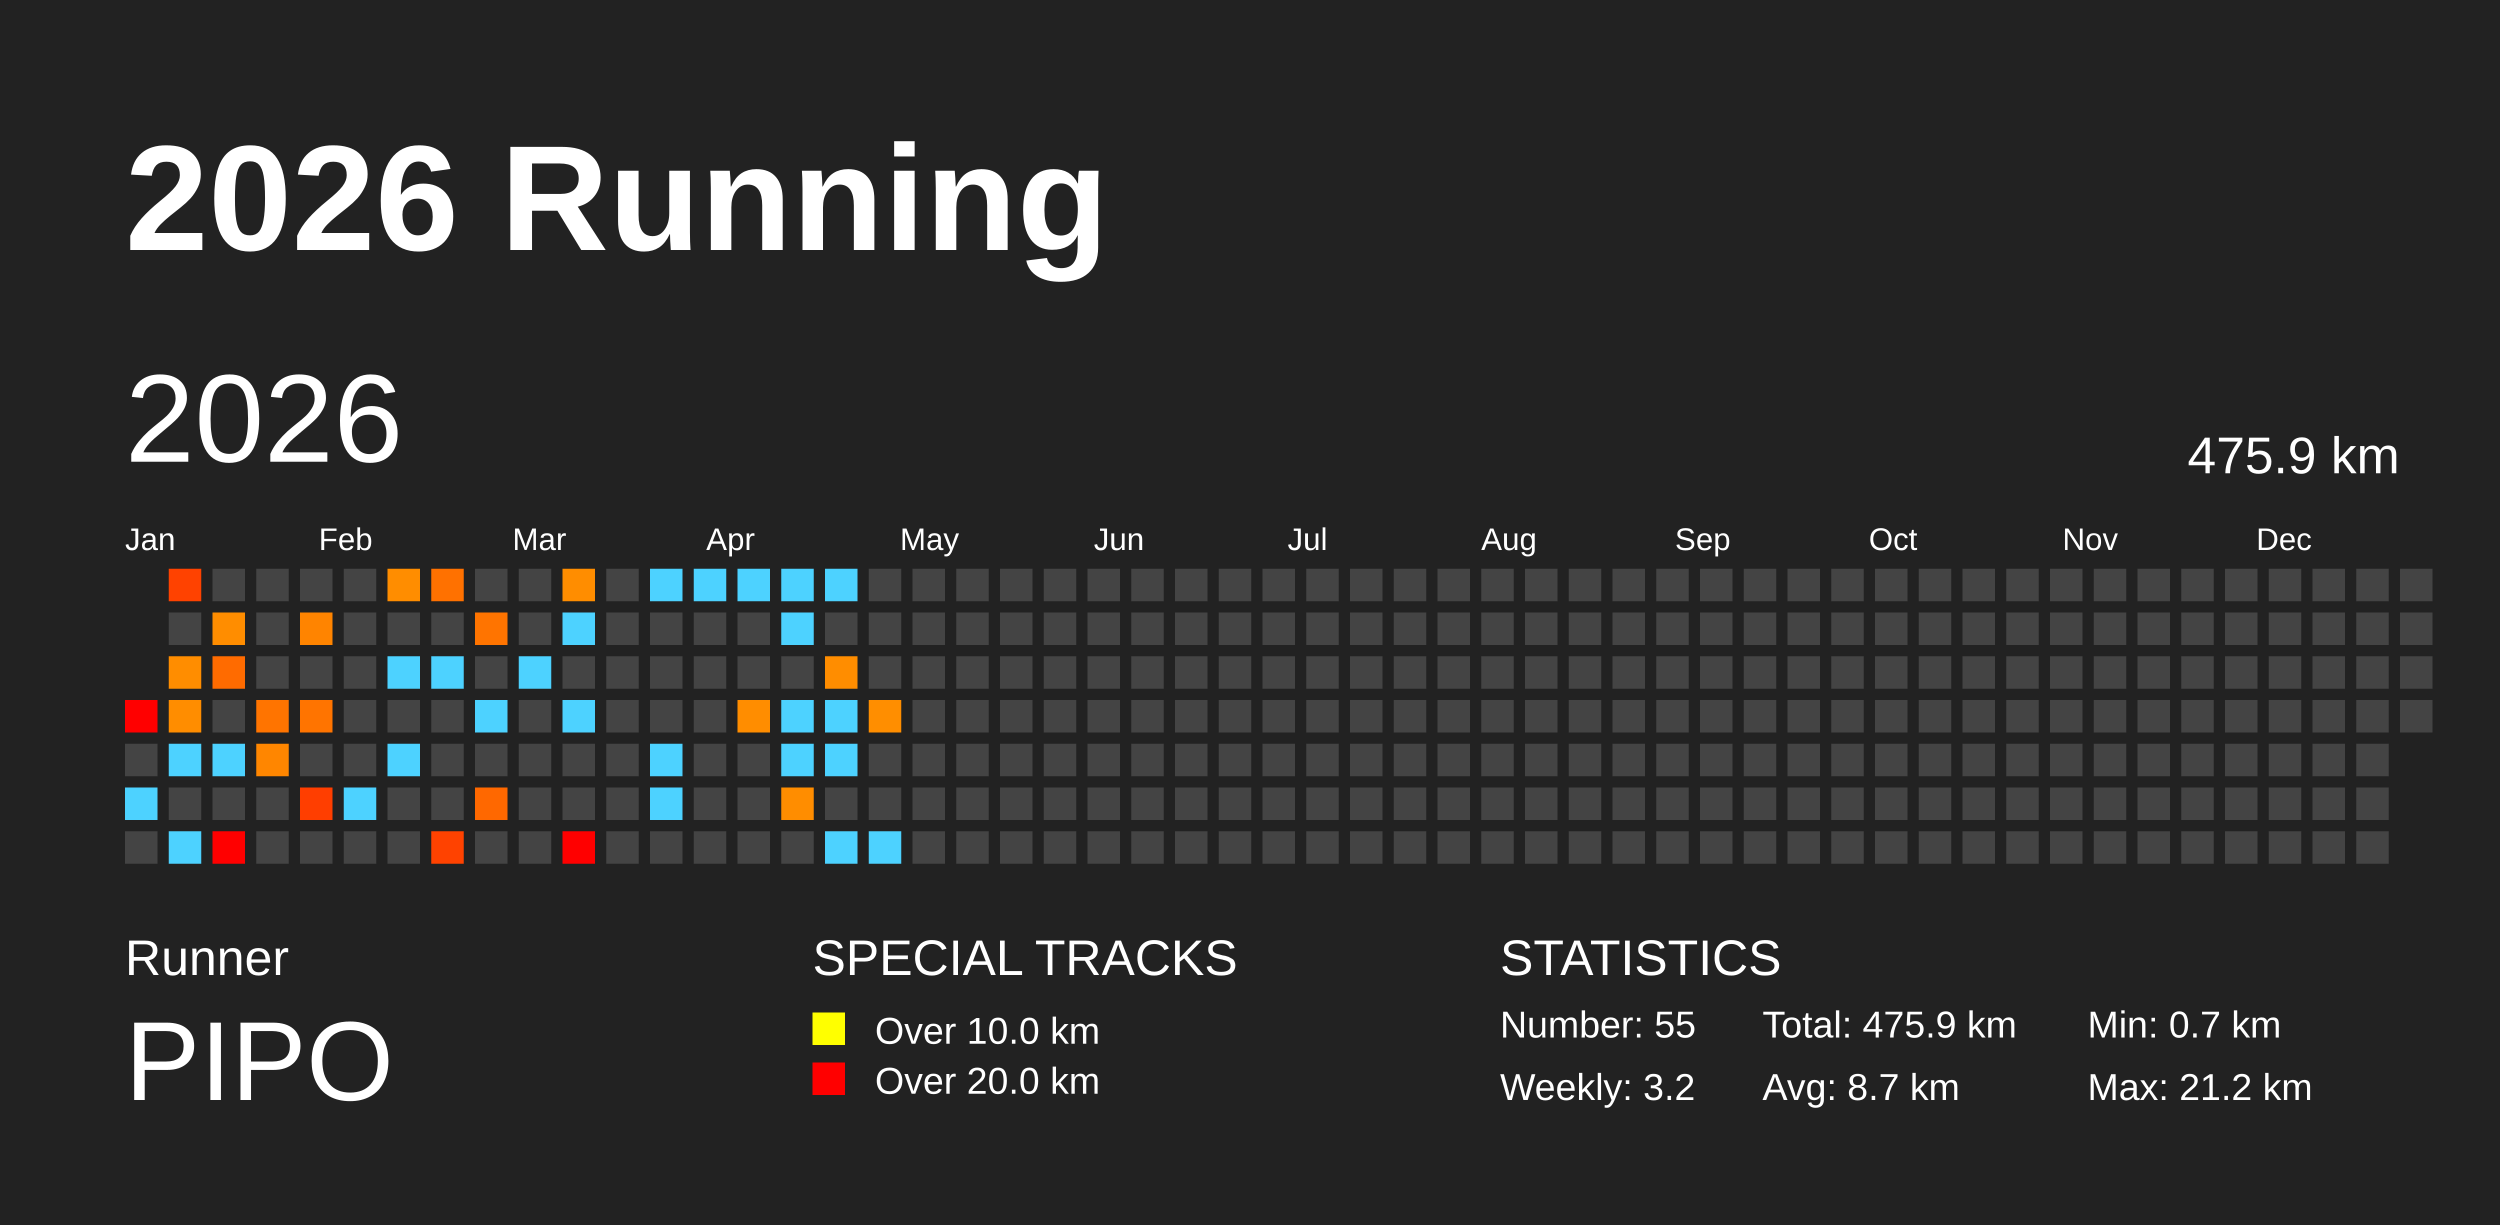
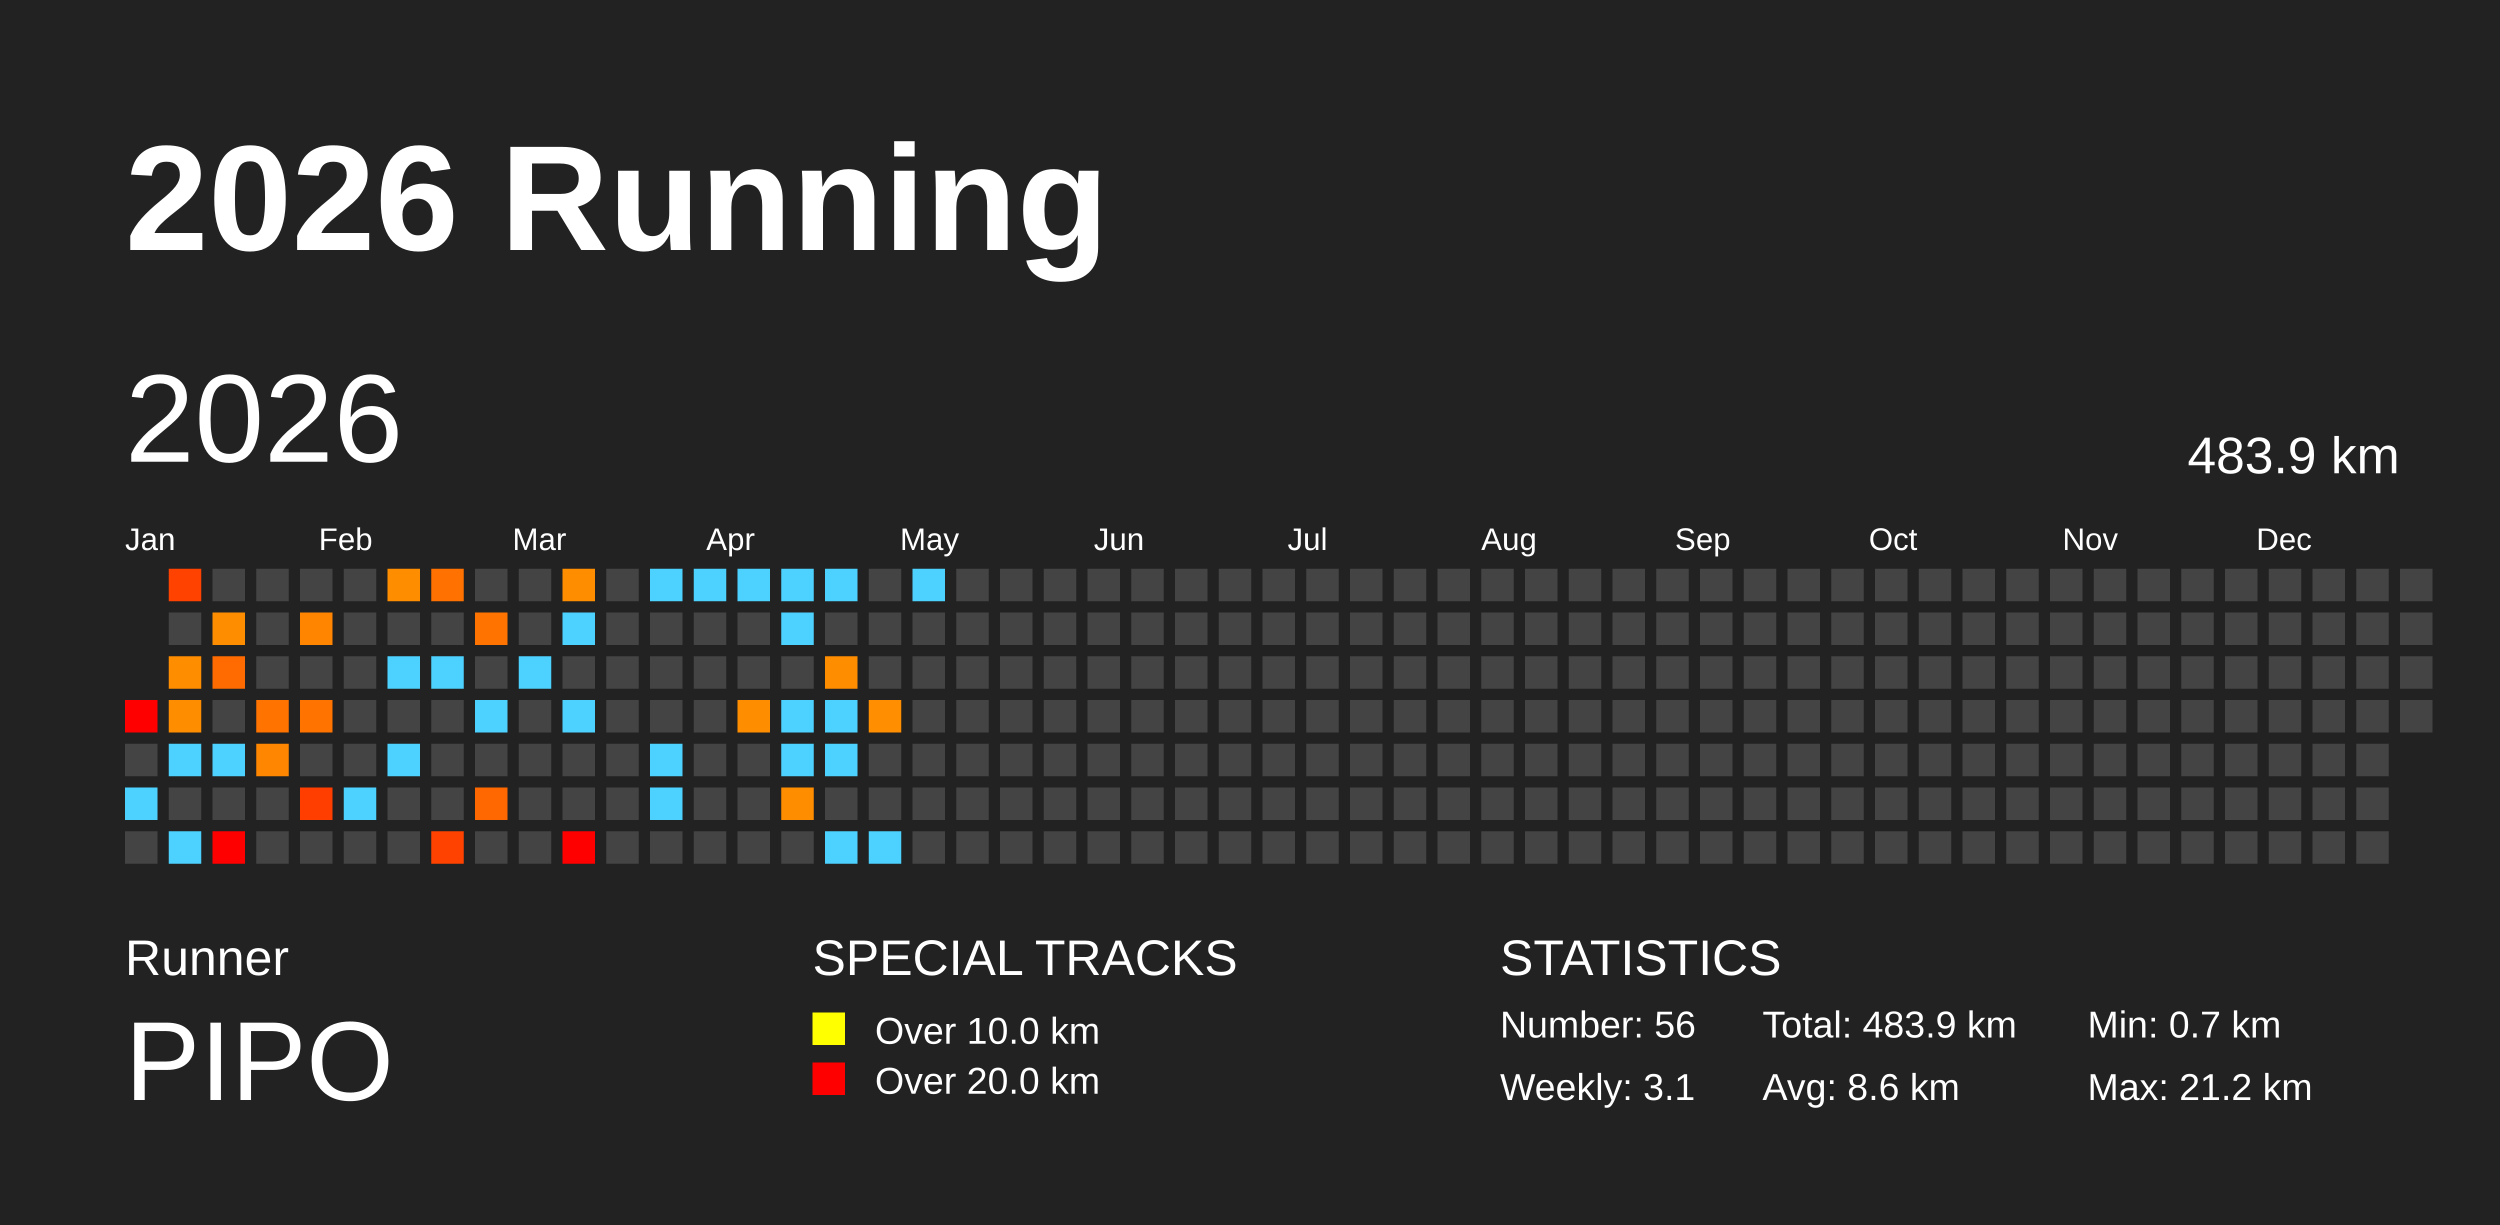
<svg xmlns="http://www.w3.org/2000/svg" baseProfile="full" height="98mm" version="1.1" viewBox="0,0,200,98" width="200mm">
  <defs />
  <rect fill="#222222" height="98" width="200" x="0" y="0" />
  <text fill="#FFFFFF" style="font-size:12px; font-family:Arial; font-weight:bold;" x="10" y="20">2026 Running</text>
  <text fill="#FFFFFF" style="font-size:4px; font-family:Arial" x="10" y="78">Runner</text>
  <text fill="#FFFFFF" style="font-size:9px; font-family:Arial" x="10" y="88">PIPO</text>
  <text fill="#FFFFFF" style="font-size:4px; font-family:Arial" x="65" y="78">SPECIAL TRACKS</text>
  <rect fill="yellow" height="2.6" width="2.6" x="65" y="81" />
  <text fill="#FFFFFF" style="font-size:3px; font-family:Arial" x="70" y="83.5">Over 10.0 km</text>
  <rect fill="red" height="2.6" width="2.6" x="65" y="85" />
  <text fill="#FFFFFF" style="font-size:3px; font-family:Arial" x="70" y="87.5">Over 20.0 km</text>
  <text fill="#FFFFFF" style="font-size:4px; font-family:Arial" x="120" y="78">STATISTICS</text>
-   <text fill="#FFFFFF" style="font-size:3px; font-family:Arial" x="120" y="83">Number: 55</text>
-   <text fill="#FFFFFF" style="font-size:3px; font-family:Arial" x="120" y="88">Weekly: 3.2</text>
-   <text fill="#FFFFFF" style="font-size:3px; font-family:Arial" x="141" y="83">Total: 475.9 km</text>
-   <text fill="#FFFFFF" style="font-size:3px; font-family:Arial" x="141" y="88">Avg: 8.7 km</text>
+   <text fill="#FFFFFF" style="font-size:3px; font-family:Arial" x="120" y="83">Number: 56</text>
+   <text fill="#FFFFFF" style="font-size:3px; font-family:Arial" x="120" y="88">Weekly: 3.1</text>
+   <text fill="#FFFFFF" style="font-size:3px; font-family:Arial" x="141" y="83">Total: 483.9 km</text>
+   <text fill="#FFFFFF" style="font-size:3px; font-family:Arial" x="141" y="88">Avg: 8.6 km</text>
  <text fill="#FFFFFF" style="font-size:3px; font-family:Arial" x="167" y="83">Min: 0.7 km</text>
  <text fill="#FFFFFF" style="font-size:3px; font-family:Arial" x="167" y="88">Max: 21.2 km</text>
  <text dominant-baseline="hanging" fill="#FFFFFF" style="font-size:10.0px; font-family:Arial;" x="10" y="30">2026</text>
-   <text dominant-baseline="hanging" fill="#FFFFFF" style="font-size:4.125px; font-family:Arial;" x="175" y="35">475.9 km</text>
+   <text dominant-baseline="hanging" fill="#FFFFFF" style="font-size:4.125px; font-family:Arial;" x="175" y="35">483.9 km</text>
  <text fill="#FFFFFF" style="font-size:2.5px; font-family:Arial" x="10.0" y="44">Jan</text>
  <text fill="#FFFFFF" style="font-size:2.5px; font-family:Arial" x="25.5" y="44">Feb</text>
  <text fill="#FFFFFF" style="font-size:2.5px; font-family:Arial" x="41.0" y="44">Mar</text>
  <text fill="#FFFFFF" style="font-size:2.5px; font-family:Arial" x="56.5" y="44">Apr</text>
  <text fill="#FFFFFF" style="font-size:2.5px; font-family:Arial" x="72.0" y="44">May</text>
  <text fill="#FFFFFF" style="font-size:2.5px; font-family:Arial" x="87.5" y="44">Jun</text>
  <text fill="#FFFFFF" style="font-size:2.5px; font-family:Arial" x="103.0" y="44">Jul</text>
  <text fill="#FFFFFF" style="font-size:2.5px; font-family:Arial" x="118.5" y="44">Aug</text>
  <text fill="#FFFFFF" style="font-size:2.5px; font-family:Arial" x="134.0" y="44">Sep</text>
  <text fill="#FFFFFF" style="font-size:2.5px; font-family:Arial" x="149.5" y="44">Oct</text>
  <text fill="#FFFFFF" style="font-size:2.5px; font-family:Arial" x="165.0" y="44">Nov</text>
  <text fill="#FFFFFF" style="font-size:2.5px; font-family:Arial" x="180.5" y="44">Dec</text>
  <rect fill="red" height="2.6" width="2.6" x="10.0" y="56.0" />
  <rect fill="#444444" height="2.6" width="2.6" x="10.0" y="59.5" />
  <rect fill="#4dd2ff" height="2.6" width="2.6" x="10.0" y="63.0" />
  <rect fill="#444444" height="2.6" width="2.6" x="10.0" y="66.5" />
  <rect fill="#ff4200" height="2.6" width="2.6" x="13.5" y="45.5" />
  <rect fill="#444444" height="2.6" width="2.6" x="13.5" y="49.0" />
  <rect fill="#ff8d00" height="2.6" width="2.6" x="13.5" y="52.5" />
  <rect fill="#ff8d00" height="2.6" width="2.6" x="13.5" y="56.0" />
  <rect fill="#4dd2ff" height="2.6" width="2.6" x="13.5" y="59.5" />
  <rect fill="#444444" height="2.6" width="2.6" x="13.5" y="63.0" />
  <rect fill="#4dd2ff" height="2.6" width="2.6" x="13.5" y="66.5" />
  <rect fill="#444444" height="2.6" width="2.6" x="17.0" y="45.5" />
  <rect fill="#ff8d00" height="2.6" width="2.6" x="17.0" y="49.0" />
  <rect fill="#ff6b00" height="2.6" width="2.6" x="17.0" y="52.5" />
  <rect fill="#444444" height="2.6" width="2.6" x="17.0" y="56.0" />
  <rect fill="#4dd2ff" height="2.6" width="2.6" x="17.0" y="59.5" />
  <rect fill="#444444" height="2.6" width="2.6" x="17.0" y="63.0" />
  <rect fill="red" height="2.6" width="2.6" x="17.0" y="66.5" />
  <rect fill="#444444" height="2.6" width="2.6" x="20.5" y="45.5" />
  <rect fill="#444444" height="2.6" width="2.6" x="20.5" y="49.0" />
  <rect fill="#444444" height="2.6" width="2.6" x="20.5" y="52.5" />
  <rect fill="#ff7400" height="2.6" width="2.6" x="20.5" y="56.0" />
  <rect fill="#ff8600" height="2.6" width="2.6" x="20.5" y="59.5" />
  <rect fill="#444444" height="2.6" width="2.6" x="20.5" y="63.0" />
  <rect fill="#444444" height="2.6" width="2.6" x="20.5" y="66.5" />
  <rect fill="#444444" height="2.6" width="2.6" x="24.0" y="45.5" />
  <rect fill="#ff8400" height="2.6" width="2.6" x="24.0" y="49.0" />
  <rect fill="#444444" height="2.6" width="2.6" x="24.0" y="52.5" />
  <rect fill="#ff7400" height="2.6" width="2.6" x="24.0" y="56.0" />
  <rect fill="#444444" height="2.6" width="2.6" x="24.0" y="59.5" />
  <rect fill="#ff3e00" height="2.6" width="2.6" x="24.0" y="63.0" />
  <rect fill="#444444" height="2.6" width="2.6" x="24.0" y="66.5" />
  <rect fill="#444444" height="2.6" width="2.6" x="27.5" y="45.5" />
  <rect fill="#444444" height="2.6" width="2.6" x="27.5" y="49.0" />
  <rect fill="#444444" height="2.6" width="2.6" x="27.5" y="52.5" />
  <rect fill="#444444" height="2.6" width="2.6" x="27.5" y="56.0" />
  <rect fill="#444444" height="2.6" width="2.6" x="27.5" y="59.5" />
  <rect fill="#4dd2ff" height="2.6" width="2.6" x="27.5" y="63.0" />
  <rect fill="#444444" height="2.6" width="2.6" x="27.5" y="66.5" />
  <rect fill="#ff8d00" height="2.6" width="2.6" x="31.0" y="45.5" />
  <rect fill="#444444" height="2.6" width="2.6" x="31.0" y="49.0" />
  <rect fill="#4dd2ff" height="2.6" width="2.6" x="31.0" y="52.5" />
  <rect fill="#444444" height="2.6" width="2.6" x="31.0" y="56.0" />
  <rect fill="#4dd2ff" height="2.6" width="2.6" x="31.0" y="59.5" />
  <rect fill="#444444" height="2.6" width="2.6" x="31.0" y="63.0" />
  <rect fill="#444444" height="2.6" width="2.6" x="31.0" y="66.5" />
  <rect fill="#ff7100" height="2.6" width="2.6" x="34.5" y="45.5" />
  <rect fill="#444444" height="2.6" width="2.6" x="34.5" y="49.0" />
  <rect fill="#4dd2ff" height="2.6" width="2.6" x="34.5" y="52.5" />
  <rect fill="#444444" height="2.6" width="2.6" x="34.5" y="56.0" />
  <rect fill="#444444" height="2.6" width="2.6" x="34.5" y="59.5" />
  <rect fill="#444444" height="2.6" width="2.6" x="34.5" y="63.0" />
  <rect fill="#ff4200" height="2.6" width="2.6" x="34.5" y="66.5" />
  <rect fill="#444444" height="2.6" width="2.6" x="38.0" y="45.5" />
  <rect fill="#ff7400" height="2.6" width="2.6" x="38.0" y="49.0" />
  <rect fill="#444444" height="2.6" width="2.6" x="38.0" y="52.5" />
  <rect fill="#4dd2ff" height="2.6" width="2.6" x="38.0" y="56.0" />
  <rect fill="#444444" height="2.6" width="2.6" x="38.0" y="59.5" />
  <rect fill="#ff6800" height="2.6" width="2.6" x="38.0" y="63.0" />
  <rect fill="#444444" height="2.6" width="2.6" x="38.0" y="66.5" />
  <rect fill="#444444" height="2.6" width="2.6" x="41.5" y="45.5" />
  <rect fill="#444444" height="2.6" width="2.6" x="41.5" y="49.0" />
  <rect fill="#4dd2ff" height="2.6" width="2.6" x="41.5" y="52.5" />
  <rect fill="#444444" height="2.6" width="2.6" x="41.5" y="56.0" />
  <rect fill="#444444" height="2.6" width="2.6" x="41.5" y="59.5" />
  <rect fill="#444444" height="2.6" width="2.6" x="41.5" y="63.0" />
  <rect fill="#444444" height="2.6" width="2.6" x="41.5" y="66.5" />
  <rect fill="#ff8d00" height="2.6" width="2.6" x="45.0" y="45.5" />
  <rect fill="#4dd2ff" height="2.6" width="2.6" x="45.0" y="49.0" />
  <rect fill="#444444" height="2.6" width="2.6" x="45.0" y="52.5" />
  <rect fill="#4dd2ff" height="2.6" width="2.6" x="45.0" y="56.0" />
  <rect fill="#444444" height="2.6" width="2.6" x="45.0" y="59.5" />
  <rect fill="#444444" height="2.6" width="2.6" x="45.0" y="63.0" />
  <rect fill="red" height="2.6" width="2.6" x="45.0" y="66.5" />
  <rect fill="#444444" height="2.6" width="2.6" x="48.5" y="45.5" />
  <rect fill="#444444" height="2.6" width="2.6" x="48.5" y="49.0" />
  <rect fill="#444444" height="2.6" width="2.6" x="48.5" y="52.5" />
  <rect fill="#444444" height="2.6" width="2.6" x="48.5" y="56.0" />
  <rect fill="#444444" height="2.6" width="2.6" x="48.5" y="59.5" />
  <rect fill="#444444" height="2.6" width="2.6" x="48.5" y="63.0" />
  <rect fill="#444444" height="2.6" width="2.6" x="48.5" y="66.5" />
  <rect fill="#4dd2ff" height="2.6" width="2.6" x="52.0" y="45.5" />
  <rect fill="#444444" height="2.6" width="2.6" x="52.0" y="49.0" />
  <rect fill="#444444" height="2.6" width="2.6" x="52.0" y="52.5" />
  <rect fill="#444444" height="2.6" width="2.6" x="52.0" y="56.0" />
  <rect fill="#4dd2ff" height="2.6" width="2.6" x="52.0" y="59.5" />
  <rect fill="#4dd2ff" height="2.6" width="2.6" x="52.0" y="63.0" />
  <rect fill="#444444" height="2.6" width="2.6" x="52.0" y="66.5" />
  <rect fill="#4dd2ff" height="2.6" width="2.6" x="55.5" y="45.5" />
  <rect fill="#444444" height="2.6" width="2.6" x="55.5" y="49.0" />
  <rect fill="#444444" height="2.6" width="2.6" x="55.5" y="52.5" />
  <rect fill="#444444" height="2.6" width="2.6" x="55.5" y="56.0" />
  <rect fill="#444444" height="2.6" width="2.6" x="55.5" y="59.5" />
  <rect fill="#444444" height="2.6" width="2.6" x="55.5" y="63.0" />
  <rect fill="#444444" height="2.6" width="2.6" x="55.5" y="66.5" />
  <rect fill="#4dd2ff" height="2.6" width="2.6" x="59.0" y="45.5" />
  <rect fill="#444444" height="2.6" width="2.6" x="59.0" y="49.0" />
  <rect fill="#444444" height="2.6" width="2.6" x="59.0" y="52.5" />
  <rect fill="#ff8d00" height="2.6" width="2.6" x="59.0" y="56.0" />
  <rect fill="#444444" height="2.6" width="2.6" x="59.0" y="59.5" />
  <rect fill="#444444" height="2.6" width="2.6" x="59.0" y="63.0" />
  <rect fill="#444444" height="2.6" width="2.6" x="59.0" y="66.5" />
  <rect fill="#4dd2ff" height="2.6" width="2.6" x="62.5" y="45.5" />
  <rect fill="#4dd2ff" height="2.6" width="2.6" x="62.5" y="49.0" />
  <rect fill="#444444" height="2.6" width="2.6" x="62.5" y="52.5" />
  <rect fill="#4dd2ff" height="2.6" width="2.6" x="62.5" y="56.0" />
  <rect fill="#4dd2ff" height="2.6" width="2.6" x="62.5" y="59.5" />
  <rect fill="#ff8d00" height="2.6" width="2.6" x="62.5" y="63.0" />
  <rect fill="#444444" height="2.6" width="2.6" x="62.5" y="66.5" />
  <rect fill="#4dd2ff" height="2.6" width="2.6" x="66.0" y="45.5" />
  <rect fill="#444444" height="2.6" width="2.6" x="66.0" y="49.0" />
  <rect fill="#ff8d00" height="2.6" width="2.6" x="66.0" y="52.5" />
  <rect fill="#4dd2ff" height="2.6" width="2.6" x="66.0" y="56.0" />
  <rect fill="#4dd2ff" height="2.6" width="2.6" x="66.0" y="59.5" />
  <rect fill="#444444" height="2.6" width="2.6" x="66.0" y="63.0" />
  <rect fill="#4dd2ff" height="2.6" width="2.6" x="66.0" y="66.5" />
  <rect fill="#444444" height="2.6" width="2.6" x="69.5" y="45.5" />
  <rect fill="#444444" height="2.6" width="2.6" x="69.5" y="49.0" />
  <rect fill="#444444" height="2.6" width="2.6" x="69.5" y="52.5" />
  <rect fill="#ff8e00" height="2.6" width="2.6" x="69.5" y="56.0" />
  <rect fill="#444444" height="2.6" width="2.6" x="69.5" y="59.5" />
  <rect fill="#444444" height="2.6" width="2.6" x="69.5" y="63.0" />
  <rect fill="#4dd2ff" height="2.6" width="2.6" x="69.5" y="66.5" />
-   <rect fill="#444444" height="2.6" width="2.6" x="73.0" y="45.5" />
+   <rect fill="#4dd2ff" height="2.6" width="2.6" x="73.0" y="45.5" />
  <rect fill="#444444" height="2.6" width="2.6" x="73.0" y="49.0" />
  <rect fill="#444444" height="2.6" width="2.6" x="73.0" y="52.5" />
  <rect fill="#444444" height="2.6" width="2.6" x="73.0" y="56.0" />
  <rect fill="#444444" height="2.6" width="2.6" x="73.0" y="59.5" />
  <rect fill="#444444" height="2.6" width="2.6" x="73.0" y="63.0" />
  <rect fill="#444444" height="2.6" width="2.6" x="73.0" y="66.5" />
  <rect fill="#444444" height="2.6" width="2.6" x="76.5" y="45.5" />
  <rect fill="#444444" height="2.6" width="2.6" x="76.5" y="49.0" />
  <rect fill="#444444" height="2.6" width="2.6" x="76.5" y="52.5" />
  <rect fill="#444444" height="2.6" width="2.6" x="76.5" y="56.0" />
  <rect fill="#444444" height="2.6" width="2.6" x="76.5" y="59.5" />
  <rect fill="#444444" height="2.6" width="2.6" x="76.5" y="63.0" />
  <rect fill="#444444" height="2.6" width="2.6" x="76.5" y="66.5" />
  <rect fill="#444444" height="2.6" width="2.6" x="80.0" y="45.5" />
  <rect fill="#444444" height="2.6" width="2.6" x="80.0" y="49.0" />
  <rect fill="#444444" height="2.6" width="2.6" x="80.0" y="52.5" />
  <rect fill="#444444" height="2.6" width="2.6" x="80.0" y="56.0" />
  <rect fill="#444444" height="2.6" width="2.6" x="80.0" y="59.5" />
  <rect fill="#444444" height="2.6" width="2.6" x="80.0" y="63.0" />
  <rect fill="#444444" height="2.6" width="2.6" x="80.0" y="66.5" />
  <rect fill="#444444" height="2.6" width="2.6" x="83.5" y="45.5" />
  <rect fill="#444444" height="2.6" width="2.6" x="83.5" y="49.0" />
  <rect fill="#444444" height="2.6" width="2.6" x="83.5" y="52.5" />
  <rect fill="#444444" height="2.6" width="2.6" x="83.5" y="56.0" />
  <rect fill="#444444" height="2.6" width="2.6" x="83.5" y="59.5" />
  <rect fill="#444444" height="2.6" width="2.6" x="83.5" y="63.0" />
  <rect fill="#444444" height="2.6" width="2.6" x="83.5" y="66.5" />
  <rect fill="#444444" height="2.6" width="2.6" x="87.0" y="45.5" />
  <rect fill="#444444" height="2.6" width="2.6" x="87.0" y="49.0" />
  <rect fill="#444444" height="2.6" width="2.6" x="87.0" y="52.5" />
  <rect fill="#444444" height="2.6" width="2.6" x="87.0" y="56.0" />
  <rect fill="#444444" height="2.6" width="2.6" x="87.0" y="59.5" />
  <rect fill="#444444" height="2.6" width="2.6" x="87.0" y="63.0" />
  <rect fill="#444444" height="2.6" width="2.6" x="87.0" y="66.5" />
  <rect fill="#444444" height="2.6" width="2.6" x="90.5" y="45.5" />
  <rect fill="#444444" height="2.6" width="2.6" x="90.5" y="49.0" />
  <rect fill="#444444" height="2.6" width="2.6" x="90.5" y="52.5" />
  <rect fill="#444444" height="2.6" width="2.6" x="90.5" y="56.0" />
  <rect fill="#444444" height="2.6" width="2.6" x="90.5" y="59.5" />
  <rect fill="#444444" height="2.6" width="2.6" x="90.5" y="63.0" />
  <rect fill="#444444" height="2.6" width="2.6" x="90.5" y="66.5" />
  <rect fill="#444444" height="2.6" width="2.6" x="94.0" y="45.5" />
  <rect fill="#444444" height="2.6" width="2.6" x="94.0" y="49.0" />
  <rect fill="#444444" height="2.6" width="2.6" x="94.0" y="52.5" />
  <rect fill="#444444" height="2.6" width="2.6" x="94.0" y="56.0" />
  <rect fill="#444444" height="2.6" width="2.6" x="94.0" y="59.5" />
  <rect fill="#444444" height="2.6" width="2.6" x="94.0" y="63.0" />
  <rect fill="#444444" height="2.6" width="2.6" x="94.0" y="66.5" />
  <rect fill="#444444" height="2.6" width="2.6" x="97.5" y="45.5" />
  <rect fill="#444444" height="2.6" width="2.6" x="97.5" y="49.0" />
  <rect fill="#444444" height="2.6" width="2.6" x="97.5" y="52.5" />
  <rect fill="#444444" height="2.6" width="2.6" x="97.5" y="56.0" />
  <rect fill="#444444" height="2.6" width="2.6" x="97.5" y="59.5" />
  <rect fill="#444444" height="2.6" width="2.6" x="97.5" y="63.0" />
  <rect fill="#444444" height="2.6" width="2.6" x="97.5" y="66.5" />
  <rect fill="#444444" height="2.6" width="2.6" x="101.0" y="45.5" />
  <rect fill="#444444" height="2.6" width="2.6" x="101.0" y="49.0" />
  <rect fill="#444444" height="2.6" width="2.6" x="101.0" y="52.5" />
  <rect fill="#444444" height="2.6" width="2.6" x="101.0" y="56.0" />
  <rect fill="#444444" height="2.6" width="2.6" x="101.0" y="59.5" />
  <rect fill="#444444" height="2.6" width="2.6" x="101.0" y="63.0" />
  <rect fill="#444444" height="2.6" width="2.6" x="101.0" y="66.5" />
  <rect fill="#444444" height="2.6" width="2.6" x="104.5" y="45.5" />
  <rect fill="#444444" height="2.6" width="2.6" x="104.5" y="49.0" />
  <rect fill="#444444" height="2.6" width="2.6" x="104.5" y="52.5" />
  <rect fill="#444444" height="2.6" width="2.6" x="104.5" y="56.0" />
  <rect fill="#444444" height="2.6" width="2.6" x="104.5" y="59.5" />
  <rect fill="#444444" height="2.6" width="2.6" x="104.5" y="63.0" />
  <rect fill="#444444" height="2.6" width="2.6" x="104.5" y="66.5" />
  <rect fill="#444444" height="2.6" width="2.6" x="108.0" y="45.5" />
  <rect fill="#444444" height="2.6" width="2.6" x="108.0" y="49.0" />
  <rect fill="#444444" height="2.6" width="2.6" x="108.0" y="52.5" />
  <rect fill="#444444" height="2.6" width="2.6" x="108.0" y="56.0" />
  <rect fill="#444444" height="2.6" width="2.6" x="108.0" y="59.5" />
  <rect fill="#444444" height="2.6" width="2.6" x="108.0" y="63.0" />
  <rect fill="#444444" height="2.6" width="2.6" x="108.0" y="66.5" />
  <rect fill="#444444" height="2.6" width="2.6" x="111.5" y="45.5" />
  <rect fill="#444444" height="2.6" width="2.6" x="111.5" y="49.0" />
  <rect fill="#444444" height="2.6" width="2.6" x="111.5" y="52.5" />
  <rect fill="#444444" height="2.6" width="2.6" x="111.5" y="56.0" />
  <rect fill="#444444" height="2.6" width="2.6" x="111.5" y="59.5" />
  <rect fill="#444444" height="2.6" width="2.6" x="111.5" y="63.0" />
  <rect fill="#444444" height="2.6" width="2.6" x="111.5" y="66.5" />
  <rect fill="#444444" height="2.6" width="2.6" x="115.0" y="45.5" />
  <rect fill="#444444" height="2.6" width="2.6" x="115.0" y="49.0" />
  <rect fill="#444444" height="2.6" width="2.6" x="115.0" y="52.5" />
  <rect fill="#444444" height="2.6" width="2.6" x="115.0" y="56.0" />
  <rect fill="#444444" height="2.6" width="2.6" x="115.0" y="59.5" />
  <rect fill="#444444" height="2.6" width="2.6" x="115.0" y="63.0" />
  <rect fill="#444444" height="2.6" width="2.6" x="115.0" y="66.5" />
  <rect fill="#444444" height="2.6" width="2.6" x="118.5" y="45.5" />
  <rect fill="#444444" height="2.6" width="2.6" x="118.5" y="49.0" />
  <rect fill="#444444" height="2.6" width="2.6" x="118.5" y="52.5" />
  <rect fill="#444444" height="2.6" width="2.6" x="118.5" y="56.0" />
  <rect fill="#444444" height="2.6" width="2.6" x="118.5" y="59.5" />
  <rect fill="#444444" height="2.6" width="2.6" x="118.5" y="63.0" />
  <rect fill="#444444" height="2.6" width="2.6" x="118.5" y="66.5" />
  <rect fill="#444444" height="2.6" width="2.6" x="122.0" y="45.5" />
  <rect fill="#444444" height="2.6" width="2.6" x="122.0" y="49.0" />
  <rect fill="#444444" height="2.6" width="2.6" x="122.0" y="52.5" />
  <rect fill="#444444" height="2.6" width="2.6" x="122.0" y="56.0" />
  <rect fill="#444444" height="2.6" width="2.6" x="122.0" y="59.5" />
  <rect fill="#444444" height="2.6" width="2.6" x="122.0" y="63.0" />
  <rect fill="#444444" height="2.6" width="2.6" x="122.0" y="66.5" />
  <rect fill="#444444" height="2.6" width="2.6" x="125.5" y="45.5" />
  <rect fill="#444444" height="2.6" width="2.6" x="125.5" y="49.0" />
  <rect fill="#444444" height="2.6" width="2.6" x="125.5" y="52.5" />
  <rect fill="#444444" height="2.6" width="2.6" x="125.5" y="56.0" />
  <rect fill="#444444" height="2.6" width="2.6" x="125.5" y="59.5" />
  <rect fill="#444444" height="2.6" width="2.6" x="125.5" y="63.0" />
  <rect fill="#444444" height="2.6" width="2.6" x="125.5" y="66.5" />
  <rect fill="#444444" height="2.6" width="2.6" x="129.0" y="45.5" />
  <rect fill="#444444" height="2.6" width="2.6" x="129.0" y="49.0" />
  <rect fill="#444444" height="2.6" width="2.6" x="129.0" y="52.5" />
  <rect fill="#444444" height="2.6" width="2.6" x="129.0" y="56.0" />
  <rect fill="#444444" height="2.6" width="2.6" x="129.0" y="59.5" />
  <rect fill="#444444" height="2.6" width="2.6" x="129.0" y="63.0" />
  <rect fill="#444444" height="2.6" width="2.6" x="129.0" y="66.5" />
  <rect fill="#444444" height="2.6" width="2.6" x="132.5" y="45.5" />
  <rect fill="#444444" height="2.6" width="2.6" x="132.5" y="49.0" />
  <rect fill="#444444" height="2.6" width="2.6" x="132.5" y="52.5" />
  <rect fill="#444444" height="2.6" width="2.6" x="132.5" y="56.0" />
  <rect fill="#444444" height="2.6" width="2.6" x="132.5" y="59.5" />
  <rect fill="#444444" height="2.6" width="2.6" x="132.5" y="63.0" />
  <rect fill="#444444" height="2.6" width="2.6" x="132.5" y="66.5" />
  <rect fill="#444444" height="2.6" width="2.6" x="136.0" y="45.5" />
  <rect fill="#444444" height="2.6" width="2.6" x="136.0" y="49.0" />
  <rect fill="#444444" height="2.6" width="2.6" x="136.0" y="52.5" />
  <rect fill="#444444" height="2.6" width="2.6" x="136.0" y="56.0" />
  <rect fill="#444444" height="2.6" width="2.6" x="136.0" y="59.5" />
  <rect fill="#444444" height="2.6" width="2.6" x="136.0" y="63.0" />
  <rect fill="#444444" height="2.6" width="2.6" x="136.0" y="66.5" />
  <rect fill="#444444" height="2.6" width="2.6" x="139.5" y="45.5" />
  <rect fill="#444444" height="2.6" width="2.6" x="139.5" y="49.0" />
  <rect fill="#444444" height="2.6" width="2.6" x="139.5" y="52.5" />
  <rect fill="#444444" height="2.6" width="2.6" x="139.5" y="56.0" />
  <rect fill="#444444" height="2.6" width="2.6" x="139.5" y="59.5" />
  <rect fill="#444444" height="2.6" width="2.6" x="139.5" y="63.0" />
  <rect fill="#444444" height="2.6" width="2.6" x="139.5" y="66.5" />
  <rect fill="#444444" height="2.6" width="2.6" x="143.0" y="45.5" />
  <rect fill="#444444" height="2.6" width="2.6" x="143.0" y="49.0" />
  <rect fill="#444444" height="2.6" width="2.6" x="143.0" y="52.5" />
  <rect fill="#444444" height="2.6" width="2.6" x="143.0" y="56.0" />
  <rect fill="#444444" height="2.6" width="2.6" x="143.0" y="59.5" />
  <rect fill="#444444" height="2.6" width="2.6" x="143.0" y="63.0" />
  <rect fill="#444444" height="2.6" width="2.6" x="143.0" y="66.5" />
  <rect fill="#444444" height="2.6" width="2.6" x="146.5" y="45.5" />
  <rect fill="#444444" height="2.6" width="2.6" x="146.5" y="49.0" />
  <rect fill="#444444" height="2.6" width="2.6" x="146.5" y="52.5" />
  <rect fill="#444444" height="2.6" width="2.6" x="146.5" y="56.0" />
  <rect fill="#444444" height="2.6" width="2.6" x="146.5" y="59.5" />
  <rect fill="#444444" height="2.6" width="2.6" x="146.5" y="63.0" />
  <rect fill="#444444" height="2.6" width="2.6" x="146.5" y="66.5" />
  <rect fill="#444444" height="2.6" width="2.6" x="150.0" y="45.5" />
  <rect fill="#444444" height="2.6" width="2.6" x="150.0" y="49.0" />
  <rect fill="#444444" height="2.6" width="2.6" x="150.0" y="52.5" />
  <rect fill="#444444" height="2.6" width="2.6" x="150.0" y="56.0" />
  <rect fill="#444444" height="2.6" width="2.6" x="150.0" y="59.5" />
  <rect fill="#444444" height="2.6" width="2.6" x="150.0" y="63.0" />
  <rect fill="#444444" height="2.6" width="2.6" x="150.0" y="66.5" />
  <rect fill="#444444" height="2.6" width="2.6" x="153.5" y="45.5" />
  <rect fill="#444444" height="2.6" width="2.6" x="153.5" y="49.0" />
  <rect fill="#444444" height="2.6" width="2.6" x="153.5" y="52.5" />
  <rect fill="#444444" height="2.6" width="2.6" x="153.5" y="56.0" />
  <rect fill="#444444" height="2.6" width="2.6" x="153.5" y="59.5" />
  <rect fill="#444444" height="2.6" width="2.6" x="153.5" y="63.0" />
  <rect fill="#444444" height="2.6" width="2.6" x="153.5" y="66.5" />
  <rect fill="#444444" height="2.6" width="2.6" x="157.0" y="45.5" />
  <rect fill="#444444" height="2.6" width="2.6" x="157.0" y="49.0" />
  <rect fill="#444444" height="2.6" width="2.6" x="157.0" y="52.5" />
  <rect fill="#444444" height="2.6" width="2.6" x="157.0" y="56.0" />
  <rect fill="#444444" height="2.6" width="2.6" x="157.0" y="59.5" />
  <rect fill="#444444" height="2.6" width="2.6" x="157.0" y="63.0" />
  <rect fill="#444444" height="2.6" width="2.6" x="157.0" y="66.5" />
  <rect fill="#444444" height="2.6" width="2.6" x="160.5" y="45.5" />
  <rect fill="#444444" height="2.6" width="2.6" x="160.5" y="49.0" />
  <rect fill="#444444" height="2.6" width="2.6" x="160.5" y="52.5" />
  <rect fill="#444444" height="2.6" width="2.6" x="160.5" y="56.0" />
  <rect fill="#444444" height="2.6" width="2.6" x="160.5" y="59.5" />
  <rect fill="#444444" height="2.6" width="2.6" x="160.5" y="63.0" />
  <rect fill="#444444" height="2.6" width="2.6" x="160.5" y="66.5" />
  <rect fill="#444444" height="2.6" width="2.6" x="164.0" y="45.5" />
  <rect fill="#444444" height="2.6" width="2.6" x="164.0" y="49.0" />
  <rect fill="#444444" height="2.6" width="2.6" x="164.0" y="52.5" />
  <rect fill="#444444" height="2.6" width="2.6" x="164.0" y="56.0" />
  <rect fill="#444444" height="2.6" width="2.6" x="164.0" y="59.5" />
  <rect fill="#444444" height="2.6" width="2.6" x="164.0" y="63.0" />
  <rect fill="#444444" height="2.6" width="2.6" x="164.0" y="66.5" />
  <rect fill="#444444" height="2.6" width="2.6" x="167.5" y="45.5" />
  <rect fill="#444444" height="2.6" width="2.6" x="167.5" y="49.0" />
  <rect fill="#444444" height="2.6" width="2.6" x="167.5" y="52.5" />
  <rect fill="#444444" height="2.6" width="2.6" x="167.5" y="56.0" />
  <rect fill="#444444" height="2.6" width="2.6" x="167.5" y="59.5" />
  <rect fill="#444444" height="2.6" width="2.6" x="167.5" y="63.0" />
  <rect fill="#444444" height="2.6" width="2.6" x="167.5" y="66.5" />
  <rect fill="#444444" height="2.6" width="2.6" x="171.0" y="45.5" />
  <rect fill="#444444" height="2.6" width="2.6" x="171.0" y="49.0" />
  <rect fill="#444444" height="2.6" width="2.6" x="171.0" y="52.5" />
  <rect fill="#444444" height="2.6" width="2.6" x="171.0" y="56.0" />
  <rect fill="#444444" height="2.6" width="2.6" x="171.0" y="59.5" />
  <rect fill="#444444" height="2.6" width="2.6" x="171.0" y="63.0" />
  <rect fill="#444444" height="2.6" width="2.6" x="171.0" y="66.5" />
  <rect fill="#444444" height="2.6" width="2.6" x="174.5" y="45.5" />
  <rect fill="#444444" height="2.6" width="2.6" x="174.5" y="49.0" />
  <rect fill="#444444" height="2.6" width="2.6" x="174.5" y="52.5" />
  <rect fill="#444444" height="2.6" width="2.6" x="174.5" y="56.0" />
  <rect fill="#444444" height="2.6" width="2.6" x="174.5" y="59.5" />
  <rect fill="#444444" height="2.6" width="2.6" x="174.5" y="63.0" />
  <rect fill="#444444" height="2.6" width="2.6" x="174.5" y="66.5" />
  <rect fill="#444444" height="2.6" width="2.6" x="178.0" y="45.5" />
  <rect fill="#444444" height="2.6" width="2.6" x="178.0" y="49.0" />
  <rect fill="#444444" height="2.6" width="2.6" x="178.0" y="52.5" />
  <rect fill="#444444" height="2.6" width="2.6" x="178.0" y="56.0" />
  <rect fill="#444444" height="2.6" width="2.6" x="178.0" y="59.5" />
  <rect fill="#444444" height="2.6" width="2.6" x="178.0" y="63.0" />
  <rect fill="#444444" height="2.6" width="2.6" x="178.0" y="66.5" />
  <rect fill="#444444" height="2.6" width="2.6" x="181.5" y="45.5" />
  <rect fill="#444444" height="2.6" width="2.6" x="181.5" y="49.0" />
  <rect fill="#444444" height="2.6" width="2.6" x="181.5" y="52.5" />
  <rect fill="#444444" height="2.6" width="2.6" x="181.5" y="56.0" />
  <rect fill="#444444" height="2.6" width="2.6" x="181.5" y="59.5" />
  <rect fill="#444444" height="2.6" width="2.6" x="181.5" y="63.0" />
  <rect fill="#444444" height="2.6" width="2.6" x="181.5" y="66.5" />
  <rect fill="#444444" height="2.6" width="2.6" x="185.0" y="45.5" />
  <rect fill="#444444" height="2.6" width="2.6" x="185.0" y="49.0" />
  <rect fill="#444444" height="2.6" width="2.6" x="185.0" y="52.5" />
  <rect fill="#444444" height="2.6" width="2.6" x="185.0" y="56.0" />
  <rect fill="#444444" height="2.6" width="2.6" x="185.0" y="59.5" />
  <rect fill="#444444" height="2.6" width="2.6" x="185.0" y="63.0" />
  <rect fill="#444444" height="2.6" width="2.6" x="185.0" y="66.5" />
  <rect fill="#444444" height="2.6" width="2.6" x="188.5" y="45.5" />
  <rect fill="#444444" height="2.6" width="2.6" x="188.5" y="49.0" />
  <rect fill="#444444" height="2.6" width="2.6" x="188.5" y="52.5" />
  <rect fill="#444444" height="2.6" width="2.6" x="188.5" y="56.0" />
  <rect fill="#444444" height="2.6" width="2.6" x="188.5" y="59.5" />
  <rect fill="#444444" height="2.6" width="2.6" x="188.5" y="63.0" />
  <rect fill="#444444" height="2.6" width="2.6" x="188.5" y="66.5" />
  <rect fill="#444444" height="2.6" width="2.6" x="192.0" y="45.5" />
  <rect fill="#444444" height="2.6" width="2.6" x="192.0" y="49.0" />
  <rect fill="#444444" height="2.6" width="2.6" x="192.0" y="52.5" />
  <rect fill="#444444" height="2.6" width="2.6" x="192.0" y="56.0" />
</svg>
